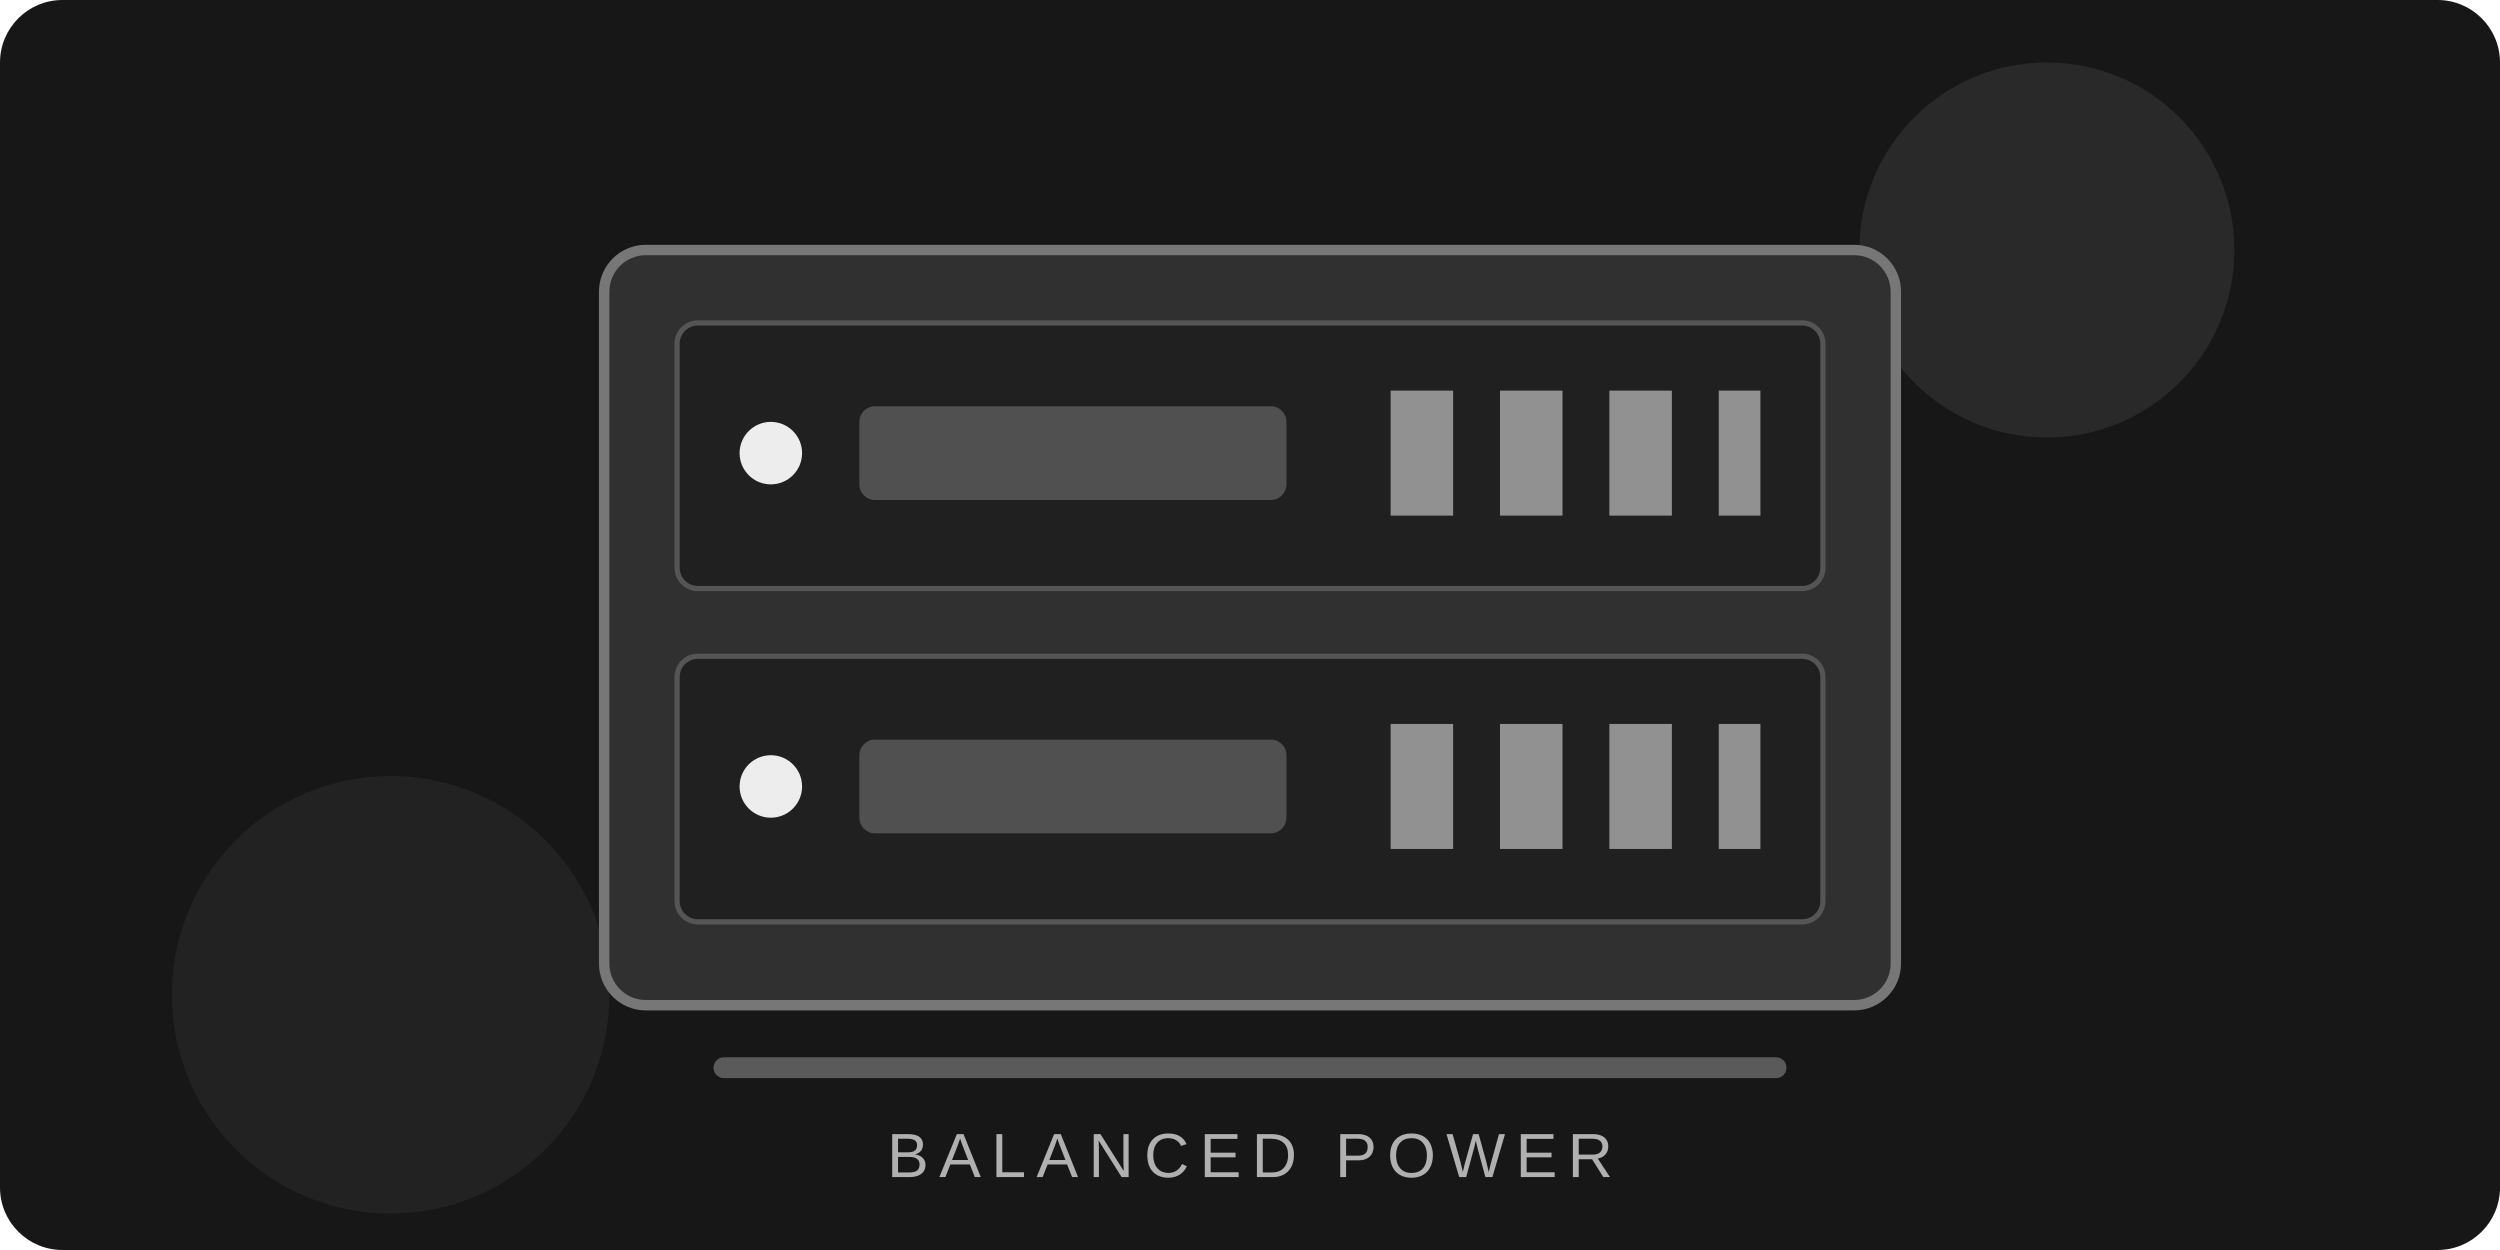
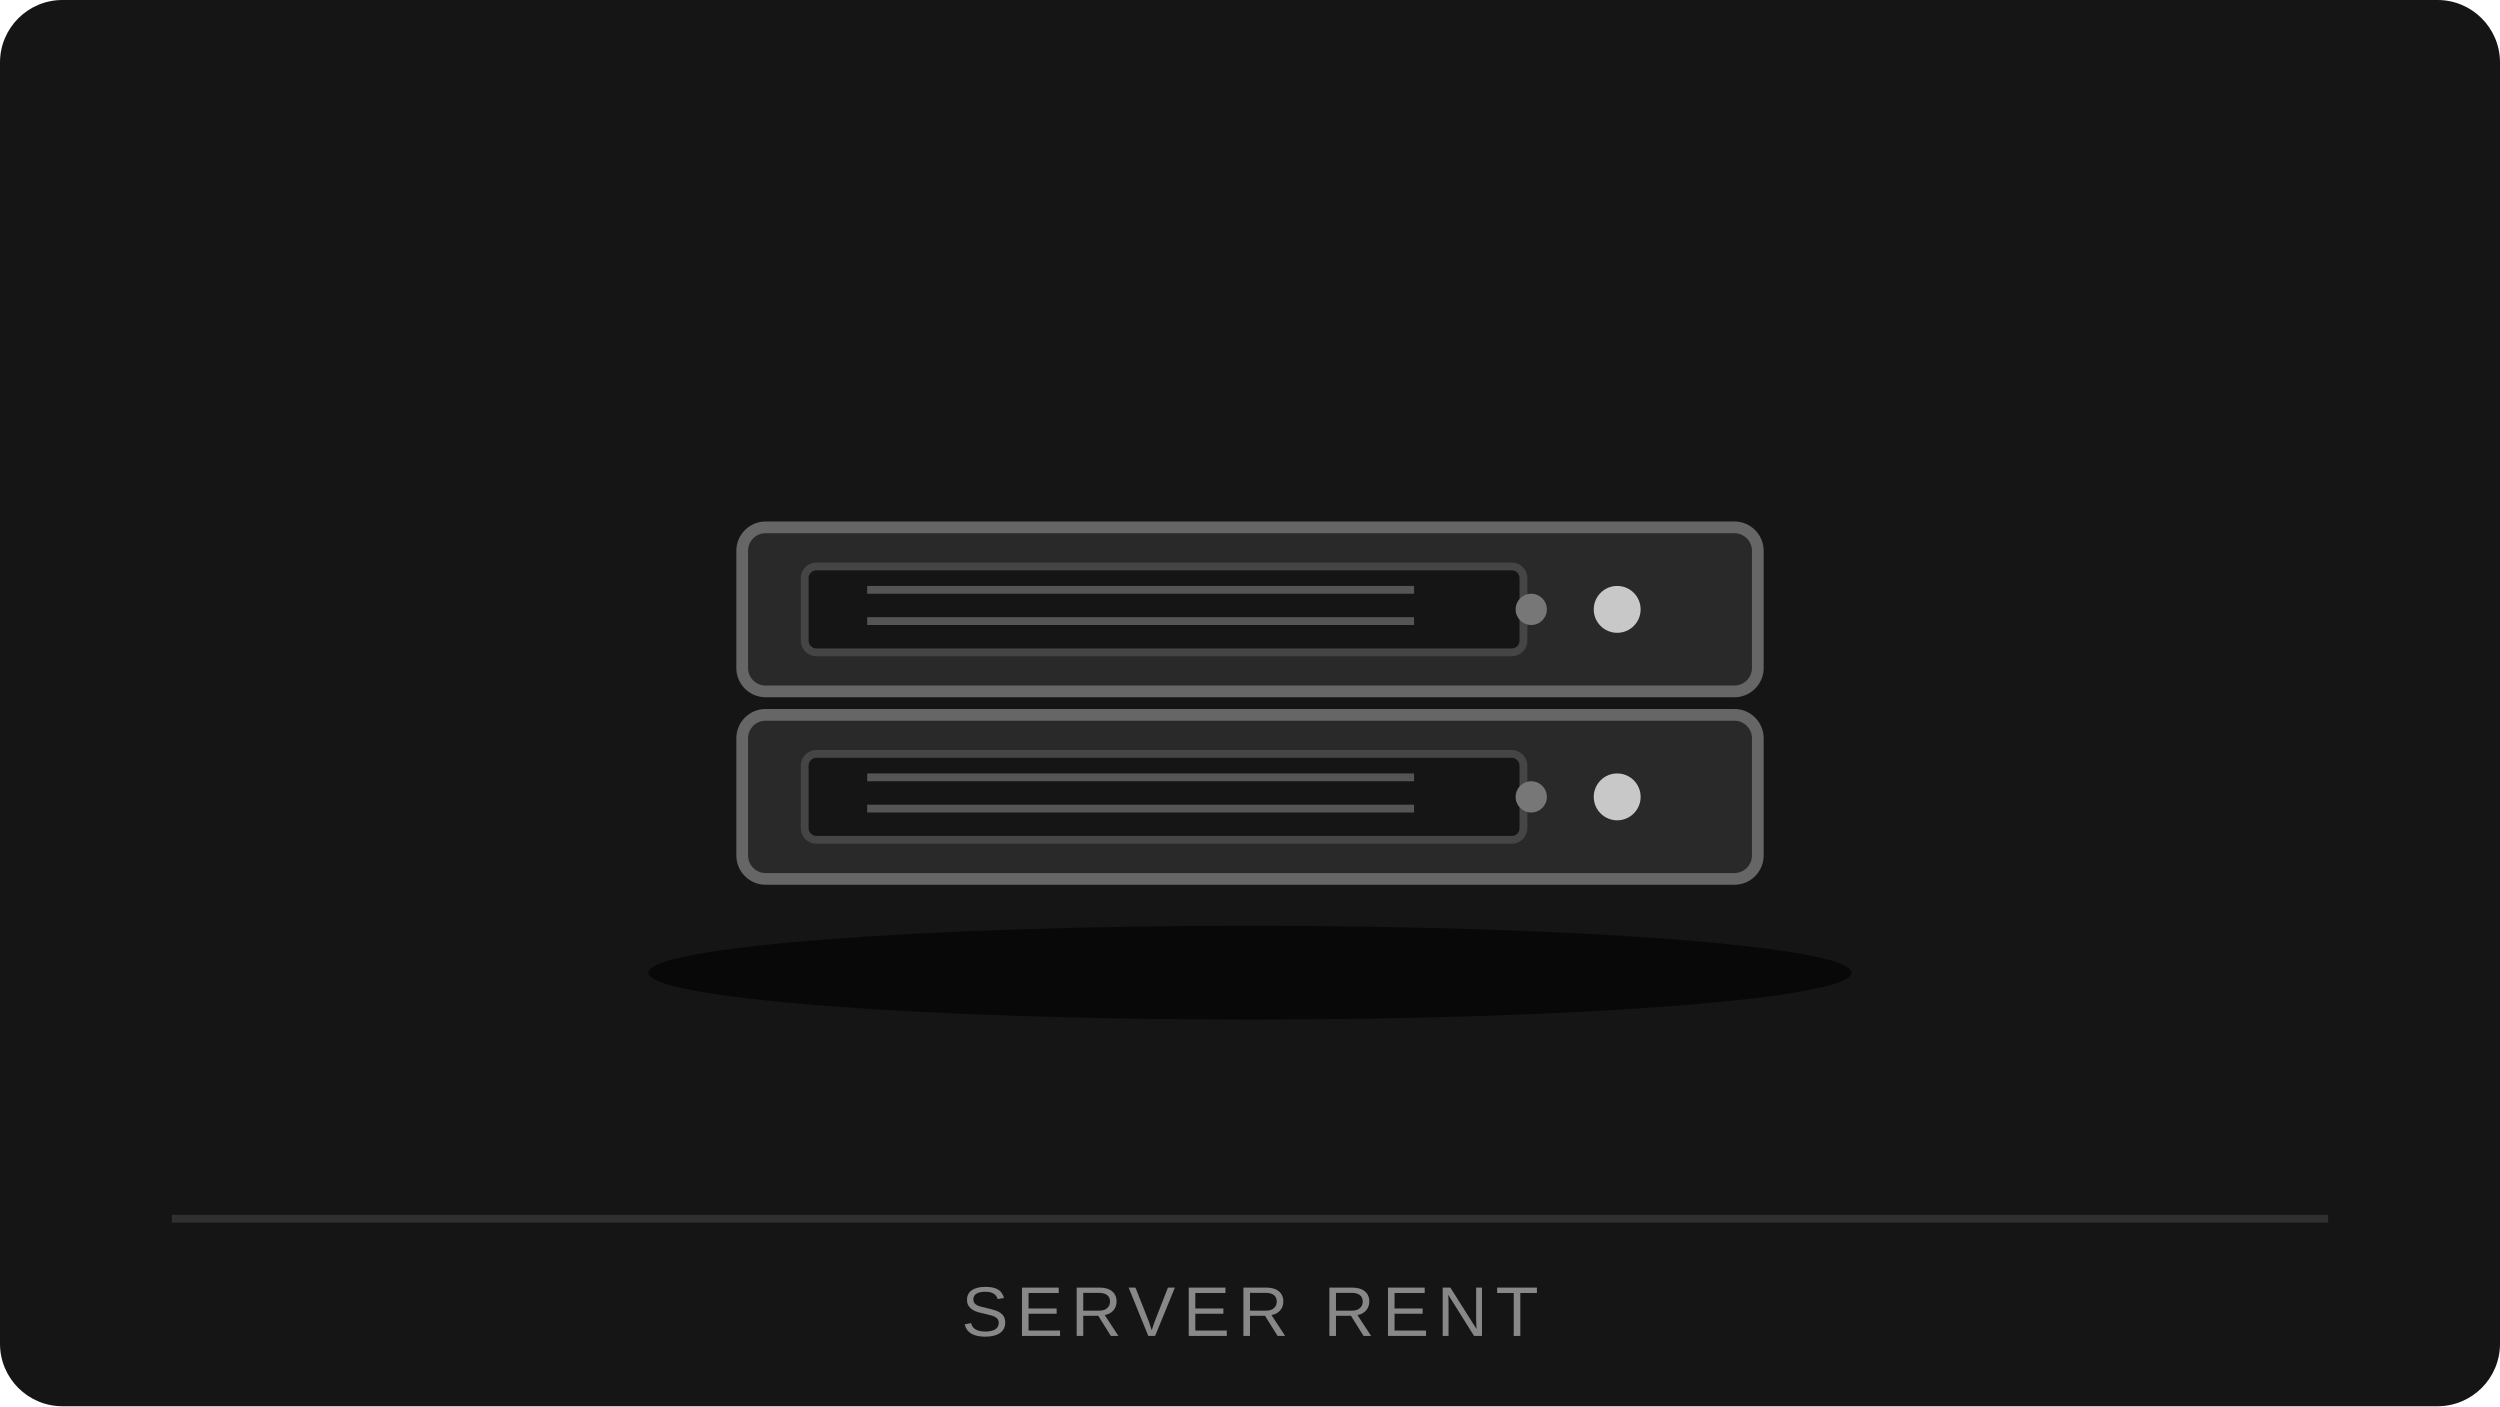
- <svg xmlns="http://www.w3.org/2000/svg" viewBox="0 0 480 240" role="img" aria-labelledby="title desc">
-   <rect width="480" height="240" rx="12" fill="#171717" />
-   <circle cx="393" cy="48" r="36" fill="#292929" />
-   <circle cx="75" cy="191" r="42" fill="#222" />
-   <rect x="116" y="48" width="248" height="145" rx="8" fill="#303030" stroke="#777" stroke-width="2" />
-   <g>
-     <rect x="130" y="62" width="220" height="51" rx="4" fill="#202020" stroke="#555" />
-     <circle cx="148" cy="87" r="6" fill="#ededed" />
-     <rect x="165" y="78" width="82" height="18" rx="3" fill="#505050" />
-     <path d="M267 75h12v24h-12z M288 75h12v24h-12z M309 75h12v24h-12z M330 75h8v24h-8z" fill="#919191" />
+ <svg xmlns="http://www.w3.org/2000/svg" width="320" height="180" viewBox="0 0 320 180" role="img" aria-labelledby="title desc">
+   <rect width="320" height="180" rx="8" fill="#151515" />
+   <ellipse cx="160" cy="124.5" rx="77.0" ry="6" fill="#080808" />
+   <g transform="translate(95.0,67.5)">
+     <rect width="130" height="21" rx="3" fill="#292929" stroke="#666666" stroke-width="1.5" />
+     <rect x="8" y="5" width="92" height="11" rx="1.5" fill="#151515" stroke="#454545" stroke-width="1" />
+     <path d="M 16 8 h 70 M 16 12 h 70" stroke="#555555" stroke-width="1" />
+     <circle cx="112" cy="10.5" r="3" fill="#c8c8c8" />
+     <circle cx="101" cy="10.5" r="2" fill="#777777" />
  </g>
-   <g>
-     <rect x="130" y="126" width="220" height="51" rx="4" fill="#202020" stroke="#555" />
-     <circle cx="148" cy="151" r="6" fill="#ededed" />
-     <rect x="165" y="142" width="82" height="18" rx="3" fill="#505050" />
-     <path d="M267 139h12v24h-12z M288 139h12v24h-12z M309 139h12v24h-12z M330 139h8v24h-8z" fill="#919191" />
+   <g transform="translate(95.0,91.5)">
+     <rect width="130" height="21" rx="3" fill="#292929" stroke="#666666" stroke-width="1.5" />
+     <rect x="8" y="5" width="92" height="11" rx="1.5" fill="#151515" stroke="#454545" stroke-width="1" />
+     <path d="M 16 8 h 70 M 16 12 h 70" stroke="#555555" stroke-width="1" />
+     <circle cx="112" cy="10.5" r="3" fill="#c8c8c8" />
+     <circle cx="101" cy="10.5" r="2" fill="#777777" />
  </g>
-   <path d="M139 205h202" stroke="#5a5a5a" stroke-width="4" stroke-linecap="round" />
-   <text x="240" y="226" font-family="Arial,sans-serif" font-size="12" fill="#b0b0b0" text-anchor="middle" letter-spacing="2">BALANCED POWER</text>
+   <path d="M 22 156 H 298" stroke="#303030" stroke-width="1" />
+   <text x="160" y="171" fill="#888888" font-family="Arial, sans-serif" font-size="9" text-anchor="middle" letter-spacing="1">SERVER RENT</text>
</svg>
